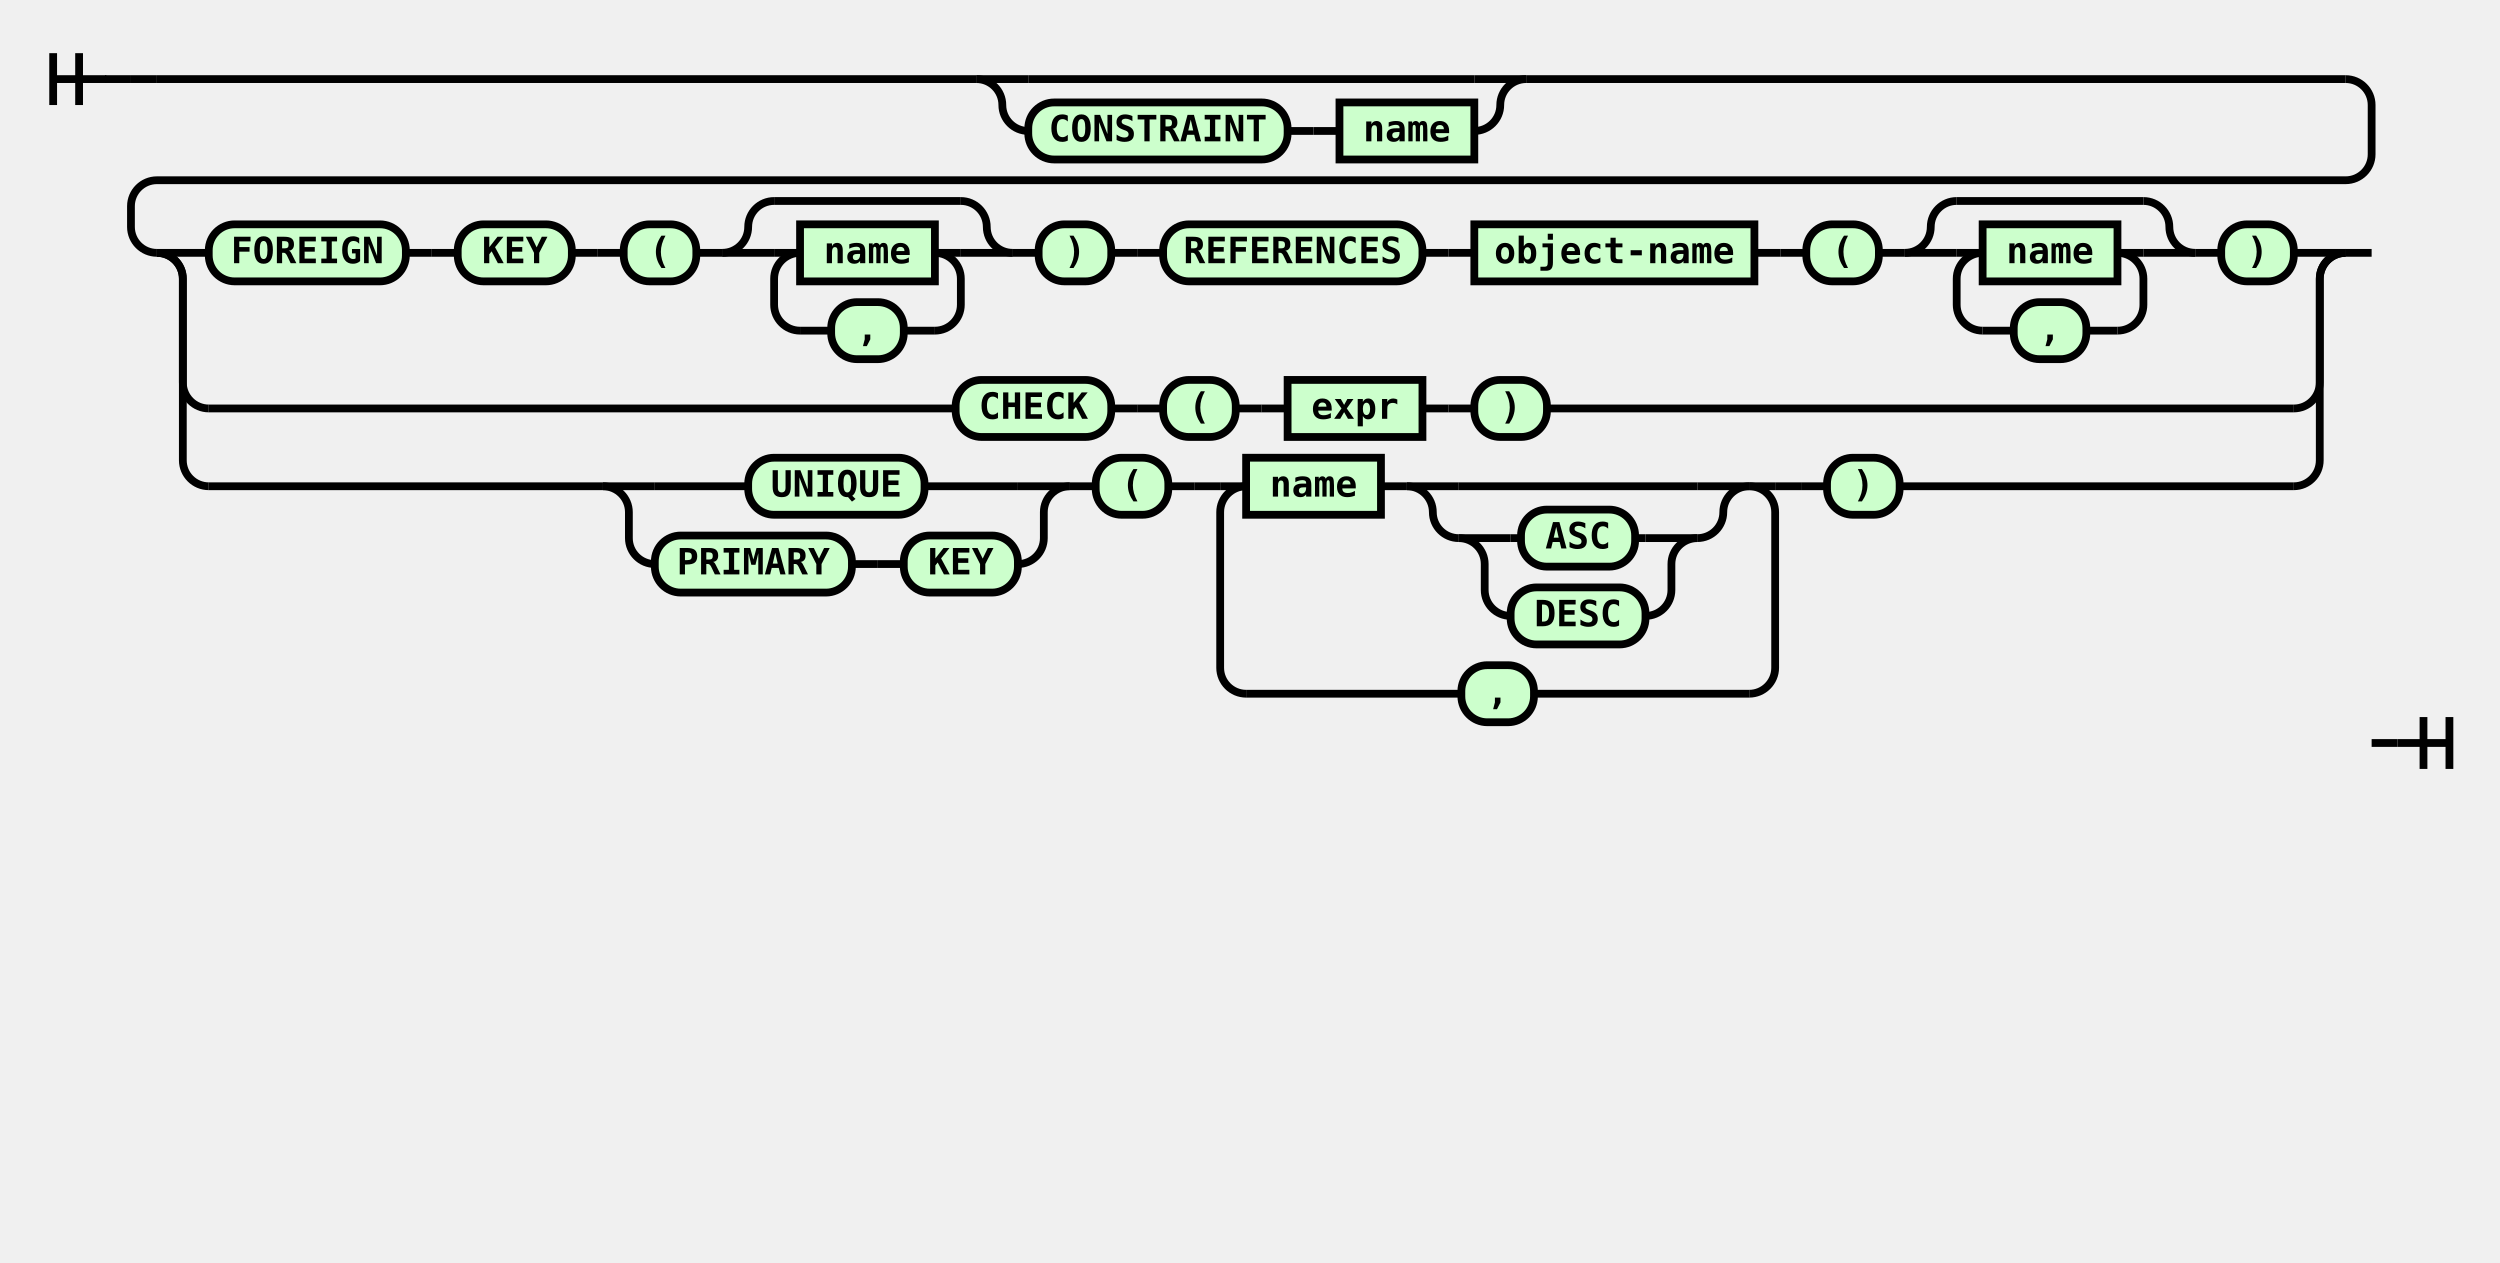
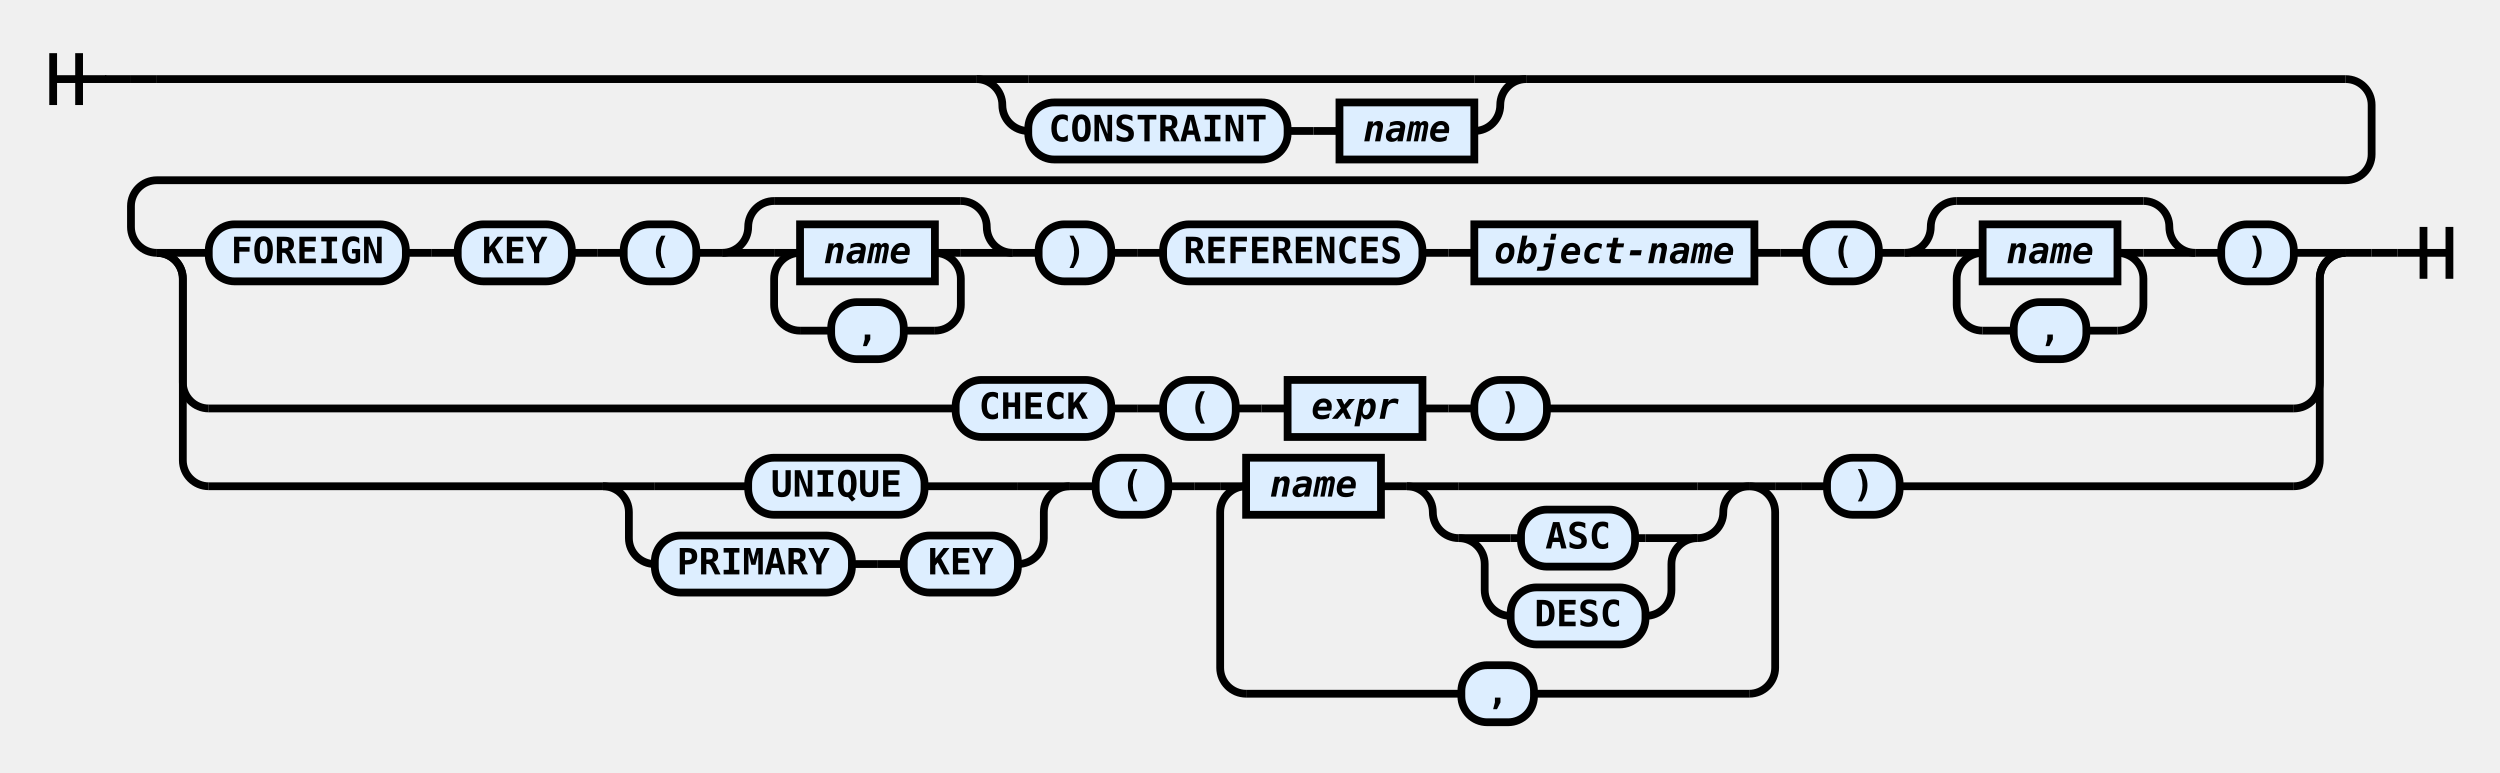
- <svg xmlns="http://www.w3.org/2000/svg" class="railroad-diagram" height="487" viewBox="0 0 964 487" width="964">
-   <style type="text/css">
- svg.railroad-diagram {
-     background-color: hsl(30,20%,95%);
- }
+ <svg xmlns="http://www.w3.org/2000/svg" class="railroad-diagram" height="298" viewBox="0 0 964 298" width="964">
+   <g transform="translate(.5 .5)">
+     <style type="text/css">
svg.railroad-diagram path {
    stroke-width: 3;
    stroke: black;
    fill: rgba(0,0,0,0);
}
svg.railroad-diagram text {
    font-family: "Consolas", "Monospace";
    font-size: 14px;
    font-weight: bold;
    text-anchor: middle;
}
svg.railroad-diagram text.diagram-text {
    font-size: 12px;
}
svg.railroad-diagram text.diagram-arrow {
    font-size: 16px;
}
svg.railroad-diagram text.label {
    text-anchor: start;
}
svg.railroad-diagram text.comment {
    font-family: "Consolas", "Monospace";
    font-size: 12px;
    font-style: italic;
}
svg.railroad-diagram g.non-terminal text {
-     /*font-style: italic;*/
+     font-style: italic;
}
svg.railroad-diagram rect {
    stroke-width: 3;
    stroke: black;
-     fill: hsl(120,100%,90%);
+     fill: #ddeeff;
}
svg.railroad-diagram path.diagram-text {
    stroke-width: 3;
    stroke: black;
    fill: white;
    cursor: help;
}
svg.railroad-diagram g.diagram-text:hover path.diagram-text {
    fill: #eee;
}
        </style>
-   <g transform="translate(.5 .5)">
    <path d="M 20 20 v 20 m 10 -20 v 20 m -10 -10 h 20.5" />
    <path d="M40 30h10" />
    <g>
      <path d="M50 30h0" />
      <path d="M50 30h10" />
      <g>
        <path d="M60 30h316" />
        <path d="M588 30h316" />
        <path d="M376 30h20" />
        <g>
          <path d="M396 30h172" />
        </g>
        <path d="M568 30h20" />
        <path d="M376 30a10 10 0 0 1 10 10v0a10 10 0 0 0 10 10" />
        <g>
          <path d="M396 50h0" />
          <path d="M568 50h0" />
          <g class="terminal">
            <path d="M396 50h0" />
            <path d="M496 50h0" />
            <rect height="22" rx="10" ry="10" width="100" x="396" y="39" />
            <text x="446" y="54">CONSTRAINT</text>
          </g>
          <path d="M496 50h10" />
          <path d="M506 50h10" />
          <g class="non-terminal">
            <path d="M516 50h0" />
            <path d="M568 50h0" />
            <rect height="22" width="52" x="516" y="39" />
            <text x="542" y="54">name</text>
          </g>
        </g>
        <path d="M568 50a10 10 0 0 0 10 -10v0a10 10 0 0 1 10 -10" />
      </g>
      <path d="M904 30a10 10 0 0 1 10 10v19a10 10 0 0 1 -10 10h-844a10 10 0 0 0 -10 10v8a10 10 0 0 0 10 10" />
      <g>
        <path d="M60 97h0" />
        <path d="M904 97h0" />
        <path d="M60 97h20" />
        <g>
          <path d="M80 97h0" />
          <path d="M884 97h0" />
          <g class="terminal">
            <path d="M80 97h0" />
            <path d="M156 97h0" />
            <rect height="22" rx="10" ry="10" width="76" x="80" y="86" />
            <text x="118" y="101">FOREIGN</text>
          </g>
          <path d="M156 97h10" />
          <path d="M166 97h10" />
          <g class="terminal">
            <path d="M176 97h0" />
            <path d="M220 97h0" />
            <rect height="22" rx="10" ry="10" width="44" x="176" y="86" />
            <text x="198" y="101">KEY</text>
          </g>
          <path d="M220 97h10" />
          <path d="M230 97h10" />
          <g class="terminal">
            <path d="M240 97h0" />
            <path d="M268 97h0" />
            <rect height="22" rx="10" ry="10" width="28" x="240" y="86" />
            <text x="254" y="101">(</text>
          </g>
          <path d="M268 97h10" />
          <g>
            <path d="M278 97h0" />
            <path d="M390 97h0" />
            <path d="M278 97a10 10 0 0 0 10 -10v0a10 10 0 0 1 10 -10" />
            <g>
              <path d="M298 77h72" />
            </g>
            <path d="M370 77a10 10 0 0 1 10 10v0a10 10 0 0 0 10 10" />
            <path d="M278 97h20" />
            <g>
              <path d="M298 97h0" />
              <path d="M370 97h0" />
              <path d="M298 97h10" />
              <g class="non-terminal">
                <path d="M308 97h0" />
                <path d="M360 97h0" />
                <rect height="22" width="52" x="308" y="86" />
                <text x="334" y="101">name</text>
              </g>
              <path d="M360 97h10" />
              <path d="M308 97a10 10 0 0 0 -10 10v10a10 10 0 0 0 10 10" />
              <g class="terminal">
                <path d="M308 127h12" />
                <path d="M348 127h12" />
                <rect height="22" rx="10" ry="10" width="28" x="320" y="116" />
                <text x="334" y="131">,</text>
              </g>
              <path d="M360 127a10 10 0 0 0 10 -10v-10a10 10 0 0 0 -10 -10" />
            </g>
            <path d="M370 97h20" />
          </g>
          <path d="M390 97h10" />
          <g class="terminal">
            <path d="M400 97h0" />
            <path d="M428 97h0" />
            <rect height="22" rx="10" ry="10" width="28" x="400" y="86" />
            <text x="414" y="101">)</text>
          </g>
          <path d="M428 97h10" />
          <path d="M438 97h10" />
          <g>
            <path d="M448 97h0" />
            <path d="M884 97h0" />
            <g class="terminal">
              <path d="M448 97h0" />
              <path d="M548 97h0" />
              <rect height="22" rx="10" ry="10" width="100" x="448" y="86" />
              <text x="498" y="101">REFERENCES</text>
            </g>
            <path d="M548 97h10" />
            <path d="M558 97h10" />
            <g class="non-terminal">
              <path d="M568 97h0" />
              <path d="M676 97h0" />
              <rect height="22" width="108" x="568" y="86" />
              <text x="622" y="101">object-name</text>
            </g>
            <path d="M676 97h10" />
            <path d="M686 97h10" />
            <g class="terminal">
              <path d="M696 97h0" />
              <path d="M724 97h0" />
              <rect height="22" rx="10" ry="10" width="28" x="696" y="86" />
              <text x="710" y="101">(</text>
            </g>
            <path d="M724 97h10" />
            <g>
              <path d="M734 97h0" />
              <path d="M846 97h0" />
              <path d="M734 97a10 10 0 0 0 10 -10v0a10 10 0 0 1 10 -10" />
              <g>
                <path d="M754 77h72" />
              </g>
              <path d="M826 77a10 10 0 0 1 10 10v0a10 10 0 0 0 10 10" />
              <path d="M734 97h20" />
              <g>
                <path d="M754 97h0" />
                <path d="M826 97h0" />
                <path d="M754 97h10" />
                <g class="non-terminal">
                  <path d="M764 97h0" />
                  <path d="M816 97h0" />
                  <rect height="22" width="52" x="764" y="86" />
                  <text x="790" y="101">name</text>
                </g>
                <path d="M816 97h10" />
                <path d="M764 97a10 10 0 0 0 -10 10v10a10 10 0 0 0 10 10" />
                <g class="terminal">
                  <path d="M764 127h12" />
                  <path d="M804 127h12" />
                  <rect height="22" rx="10" ry="10" width="28" x="776" y="116" />
                  <text x="790" y="131">,</text>
                </g>
                <path d="M816 127a10 10 0 0 0 10 -10v-10a10 10 0 0 0 -10 -10" />
              </g>
              <path d="M826 97h20" />
            </g>
            <path d="M846 97h10" />
            <g class="terminal">
              <path d="M856 97h0" />
              <path d="M884 97h0" />
              <rect height="22" rx="10" ry="10" width="28" x="856" y="86" />
              <text x="870" y="101">)</text>
            </g>
          </g>
        </g>
        <path d="M884 97h20" />
        <path d="M60 97a10 10 0 0 1 10 10v40a10 10 0 0 0 10 10" />
        <g>
          <path d="M80 157h288" />
          <path d="M596 157h288" />
          <g class="terminal">
            <path d="M368 157h0" />
            <path d="M428 157h0" />
            <rect height="22" rx="10" ry="10" width="60" x="368" y="146" />
            <text x="398" y="161">CHECK</text>
          </g>
          <path d="M428 157h10" />
          <path d="M438 157h10" />
          <g class="terminal">
            <path d="M448 157h0" />
            <path d="M476 157h0" />
            <rect height="22" rx="10" ry="10" width="28" x="448" y="146" />
            <text x="462" y="161">(</text>
          </g>
          <path d="M476 157h10" />
          <path d="M486 157h10" />
          <g class="non-terminal">
            <path d="M496 157h0" />
            <path d="M548 157h0" />
            <rect height="22" width="52" x="496" y="146" />
            <text x="522" y="161">expr</text>
          </g>
          <path d="M548 157h10" />
          <path d="M558 157h10" />
          <g class="terminal">
            <path d="M568 157h0" />
            <path d="M596 157h0" />
            <rect height="22" rx="10" ry="10" width="28" x="568" y="146" />
            <text x="582" y="161">)</text>
          </g>
        </g>
        <path d="M884 157a10 10 0 0 0 10 -10v-40a10 10 0 0 1 10 -10" />
        <path d="M60 97a10 10 0 0 1 10 10v70a10 10 0 0 0 10 10" />
        <g>
          <path d="M80 187h152" />
          <path d="M732 187h152" />
          <g>
            <path d="M232 187h0" />
            <path d="M412 187h0" />
            <path d="M232 187h20" />
            <g class="terminal">
              <path d="M252 187h36" />
              <path d="M356 187h36" />
              <rect height="22" rx="10" ry="10" width="68" x="288" y="176" />
              <text x="322" y="191">UNIQUE</text>
            </g>
            <path d="M392 187h20" />
            <path d="M232 187a10 10 0 0 1 10 10v10a10 10 0 0 0 10 10" />
            <g>
              <path d="M252 217h0" />
              <path d="M392 217h0" />
              <g class="terminal">
                <path d="M252 217h0" />
                <path d="M328 217h0" />
                <rect height="22" rx="10" ry="10" width="76" x="252" y="206" />
                <text x="290" y="221">PRIMARY</text>
              </g>
              <path d="M328 217h10" />
              <path d="M338 217h10" />
              <g class="terminal">
                <path d="M348 217h0" />
                <path d="M392 217h0" />
                <rect height="22" rx="10" ry="10" width="44" x="348" y="206" />
                <text x="370" y="221">KEY</text>
              </g>
            </g>
            <path d="M392 217a10 10 0 0 0 10 -10v-10a10 10 0 0 1 10 -10" />
          </g>
          <path d="M412 187h10" />
          <g class="terminal">
            <path d="M422 187h0" />
            <path d="M450 187h0" />
            <rect height="22" rx="10" ry="10" width="28" x="422" y="176" />
            <text x="436" y="191">(</text>
          </g>
          <path d="M450 187h10" />
          <path d="M460 187h10" />
          <g>
            <path d="M470 187h0" />
            <path d="M684 187h0" />
            <path d="M470 187h10" />
            <g>
              <path d="M480 187h0" />
              <path d="M674 187h0" />
              <g class="non-terminal">
                <path d="M480 187h0" />
                <path d="M532 187h0" />
                <rect height="22" width="52" x="480" y="176" />
                <text x="506" y="191">name</text>
              </g>
              <path d="M532 187h10" />
              <g>
                <path d="M542 187h0" />
                <path d="M674 187h0" />
                <path d="M542 187h20" />
                <g>
                  <path d="M562 187h92" />
                </g>
                <path d="M654 187h20" />
                <path d="M542 187a10 10 0 0 1 10 10v0a10 10 0 0 0 10 10" />
                <g>
                  <path d="M562 207h0" />
                  <path d="M654 207h0" />
                  <path d="M562 207h20" />
                  <g class="terminal">
                    <path d="M582 207h4" />
                    <path d="M630 207h4" />
                    <rect height="22" rx="10" ry="10" width="44" x="586" y="196" />
                    <text x="608" y="211">ASC</text>
                  </g>
                  <path d="M634 207h20" />
                  <path d="M562 207a10 10 0 0 1 10 10v10a10 10 0 0 0 10 10" />
                  <g class="terminal">
                    <path d="M582 237h0" />
                    <path d="M634 237h0" />
                    <rect height="22" rx="10" ry="10" width="52" x="582" y="226" />
                    <text x="608" y="241">DESC</text>
                  </g>
                  <path d="M634 237a10 10 0 0 0 10 -10v-10a10 10 0 0 1 10 -10" />
                </g>
                <path d="M654 207a10 10 0 0 0 10 -10v0a10 10 0 0 1 10 -10" />
              </g>
            </g>
            <path d="M674 187h10" />
            <path d="M480 187a10 10 0 0 0 -10 10v60a10 10 0 0 0 10 10" />
            <g class="terminal">
              <path d="M480 267h83" />
              <path d="M591 267h83" />
              <rect height="22" rx="10" ry="10" width="28" x="563" y="256" />
              <text x="577" y="271">,</text>
            </g>
            <path d="M674 267a10 10 0 0 0 10 -10v-60a10 10 0 0 0 -10 -10" />
          </g>
          <path d="M684 187h10" />
          <path d="M694 187h10" />
          <g class="terminal">
            <path d="M704 187h0" />
            <path d="M732 187h0" />
            <rect height="22" rx="10" ry="10" width="28" x="704" y="176" />
            <text x="718" y="191">)</text>
          </g>
        </g>
        <path d="M884 187a10 10 0 0 0 10 -10v-70a10 10 0 0 1 10 -10" />
      </g>
      <path d="M904 97h10" />
      <path d="M914 97h0" />
    </g>
-     <path d="M914 286h10" />
-     <path d="M 924 286 h 20 m -10 -10 v 20 m 10 -20 v 20" />
+     <path d="M914 97h10" />
+     <path d="M 924 97 h 20 m -10 -10 v 20 m 10 -20 v 20" />
  </g>
</svg>
